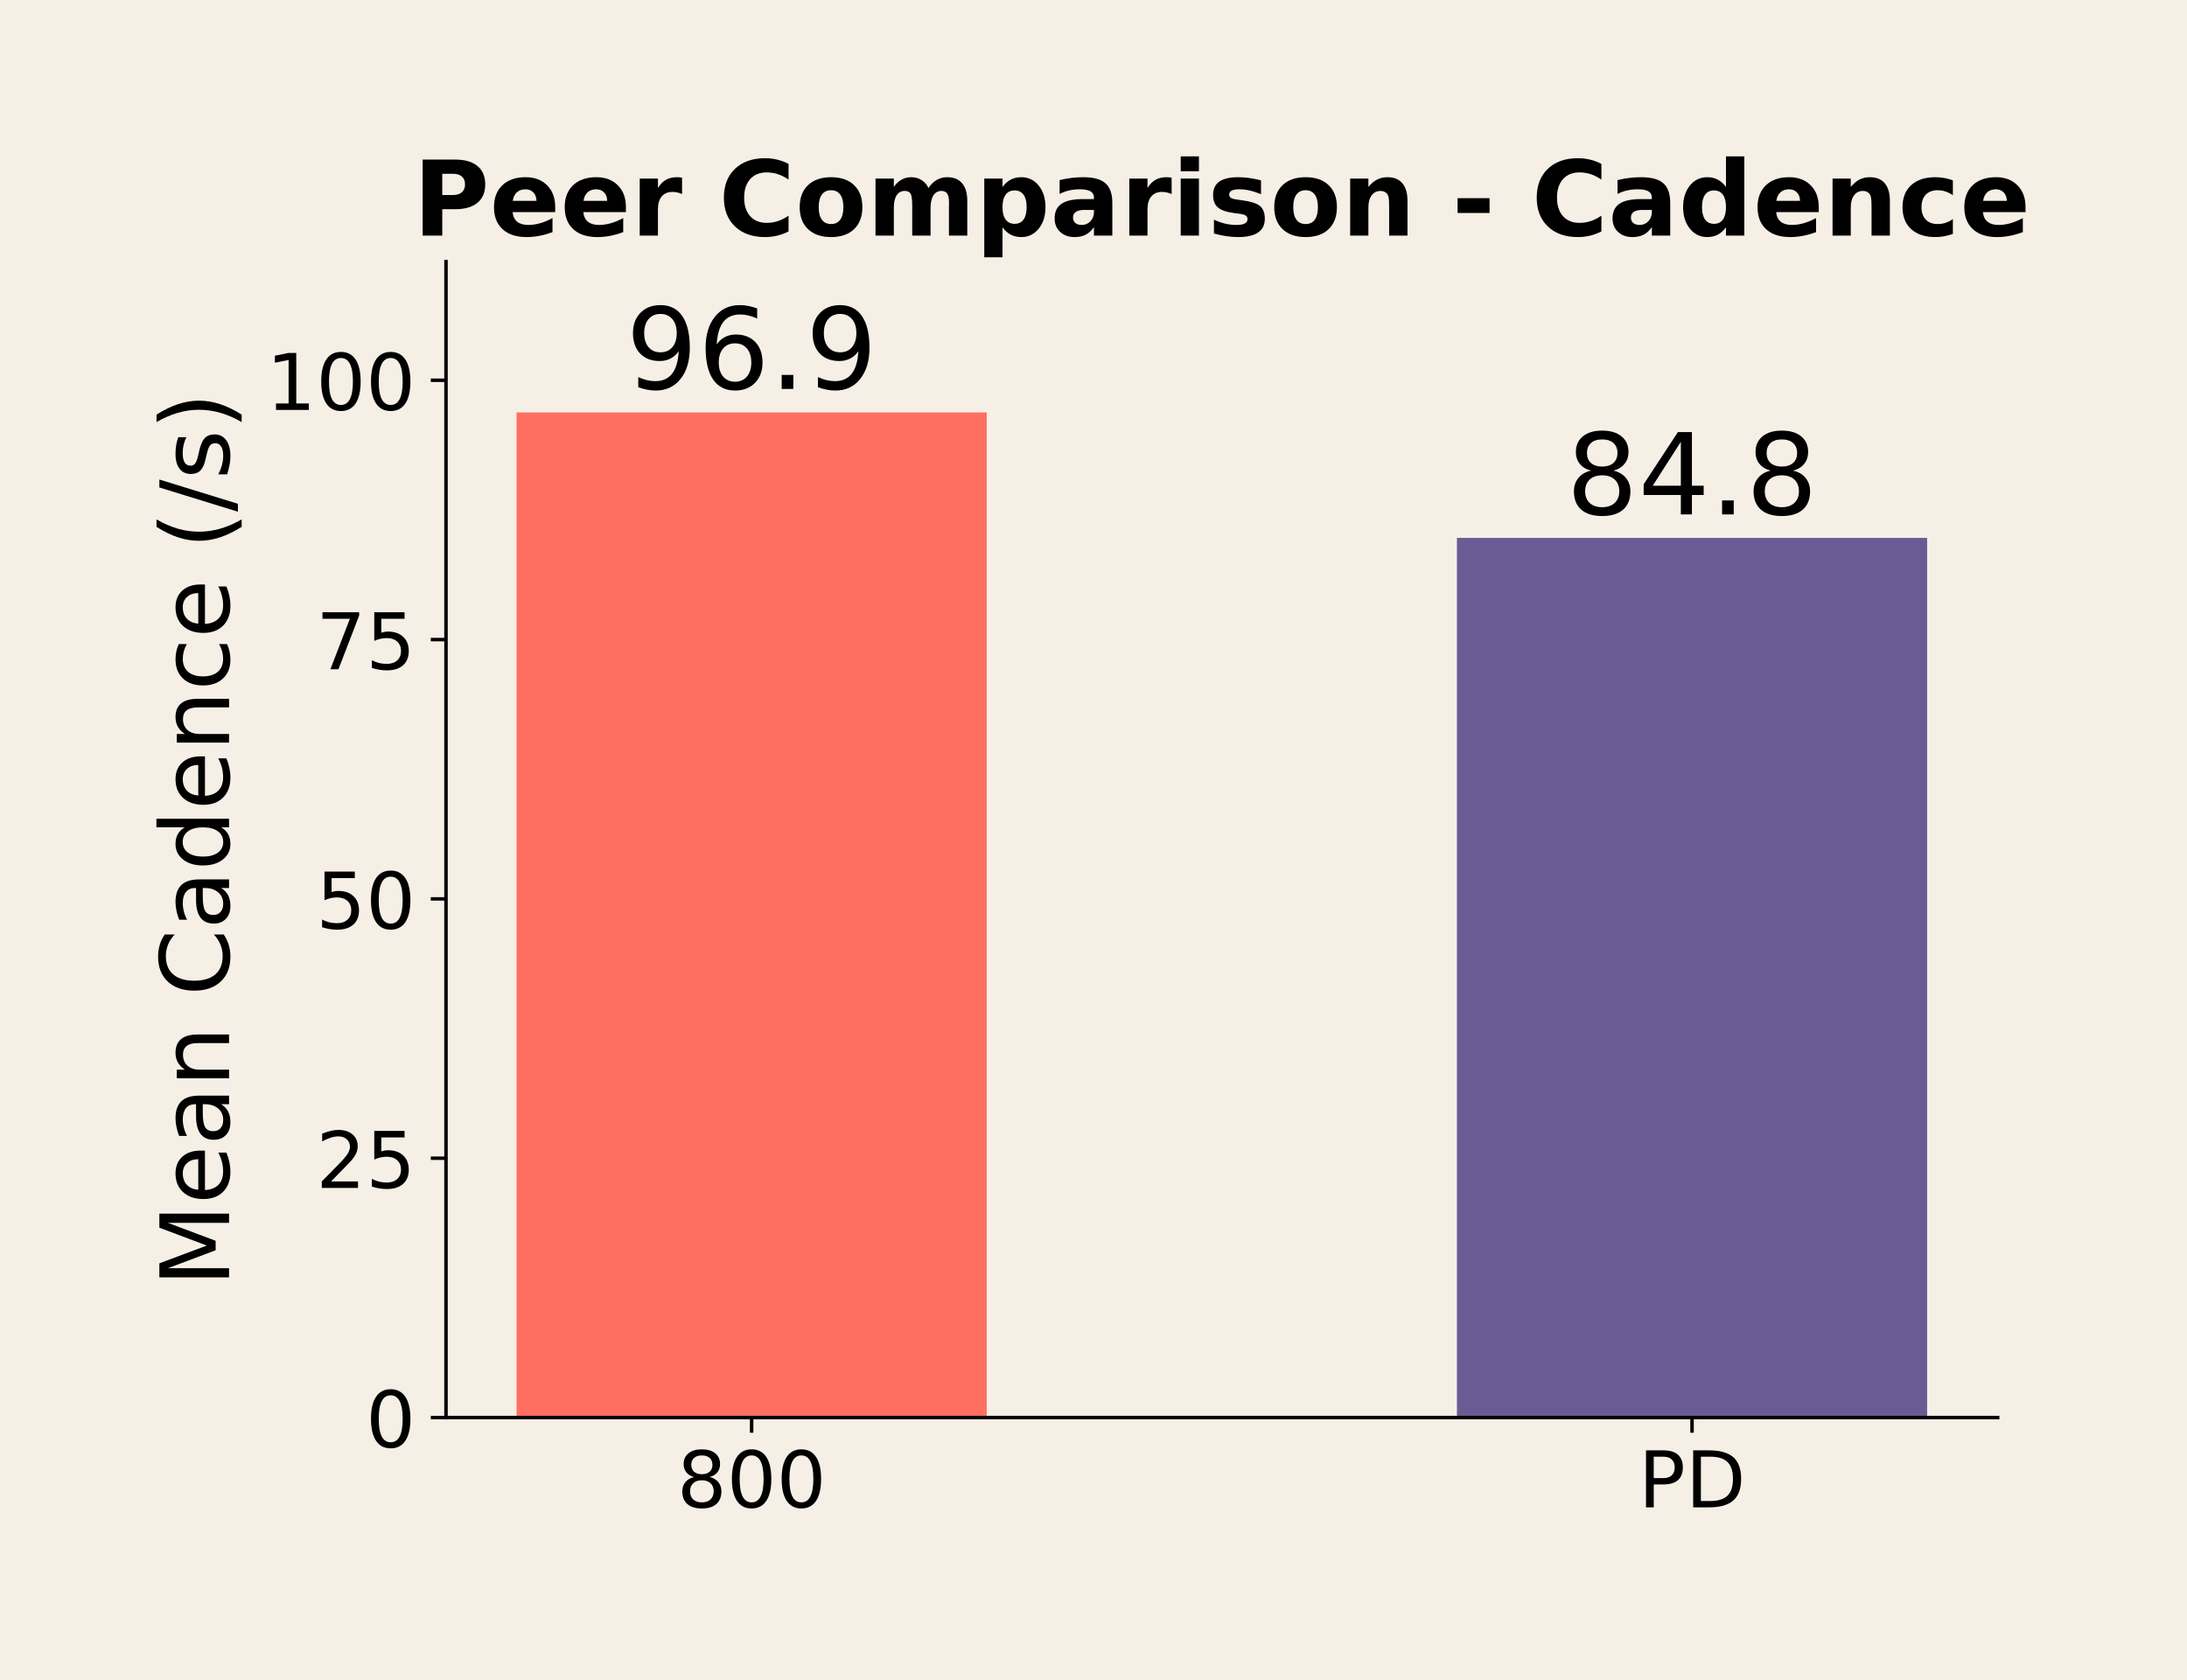
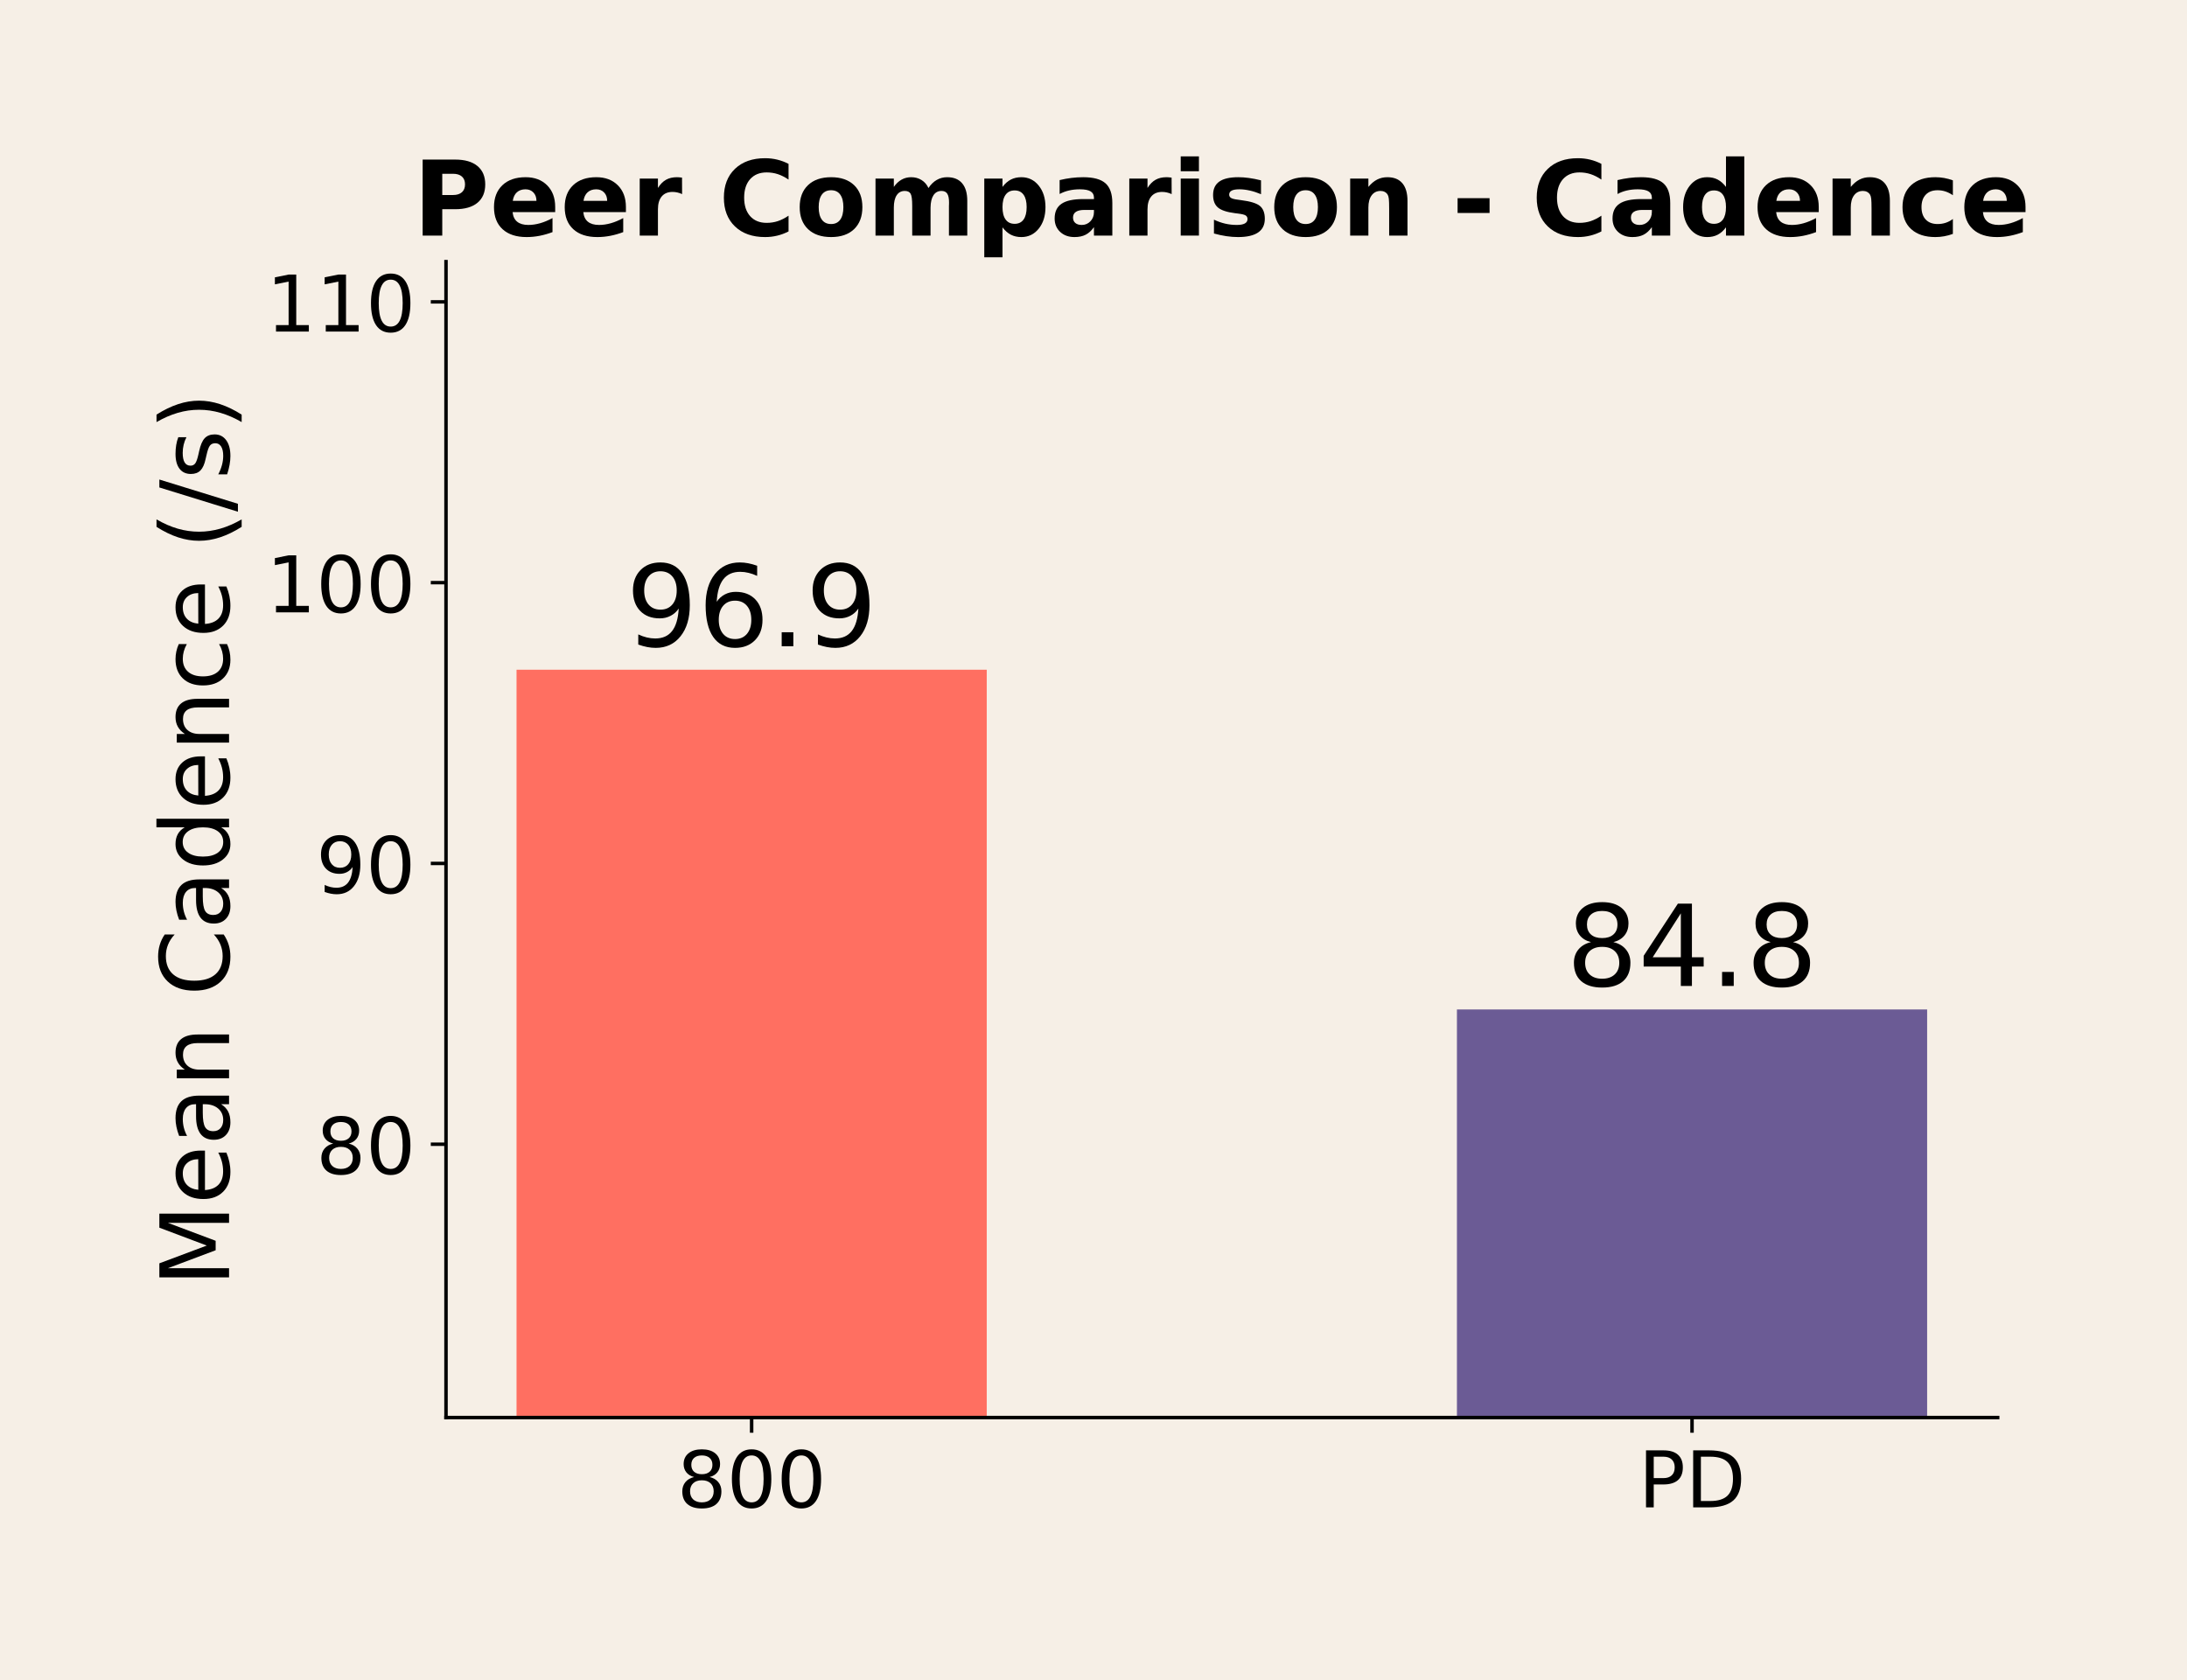
<svg xmlns="http://www.w3.org/2000/svg" xmlns:xlink="http://www.w3.org/1999/xlink" width="503.346pt" height="386.769pt" viewBox="0 0 503.346 386.769" version="1.1">
  <defs>
    <style type="text/css">*{stroke-linejoin: round; stroke-linecap: butt}</style>
  </defs>
  <g id="figure_1">
    <g id="patch_1">
      <path d="M 0 386.769  L 503.346 386.769  L 503.346 0  L 0 0  z " style="fill: #f6efe6" />
    </g>
    <g id="axes_1">
      <g id="patch_2">
        <path d="M 102.649 326.348  L 459.769 326.348  L 459.769 60.236  L 102.649 60.236  z " style="fill: #f6efe6" />
      </g>
      <g id="patch_3">
-         <path d="M 118.882 326.348  L 227.1 326.348  L 227.1 94.947  L 118.882 94.947  z " clip-path="url(#p6dced5ec60)" style="fill: #ff6f61" />
+         <path d="M 118.882 780.553  L 227.1 780.553  L 227.1 154.191  L 118.882 154.191  z " clip-path="url(#p80f342823c)" style="fill: #ff6f61" />
      </g>
      <g id="patch_4">
-         <path d="M 335.318 326.348  L 443.537 326.348  L 443.537 123.838  L 335.318 123.838  z " clip-path="url(#p6dced5ec60)" style="fill: #6b5b95" />
+         <path d="M 335.318 780.553  L 443.537 780.553  L 443.537 232.394  L 335.318 232.394  z " clip-path="url(#p80f342823c)" style="fill: #6b5b95" />
      </g>
      <g id="matplotlib.axis_1">
        <g id="xtick_1">
          <g id="line2d_1">
            <defs>
-               <path id="m9a70c8e9f4" d="M 0 0  L 0 3.5  " style="stroke: #000000; stroke-width: 0.8" />
+               <path id="m1c8f6aef37" d="M 0 0  L 0 3.5  " style="stroke: #000000; stroke-width: 0.8" />
            </defs>
            <g>
-               <use xlink:href="#m9a70c8e9f4" x="172.991" y="326.348" style="stroke: #000000; stroke-width: 0.8" />
+               <use xlink:href="#m1c8f6aef37" x="172.991" y="326.348" style="stroke: #000000; stroke-width: 0.8" />
            </g>
          </g>
          <g id="text_1">
            <g transform="translate(155.8124 347.0254) scale(0.18 -0.18)">
              <defs>
                <path id="DejaVuSans-38" d="M 2034 2216  Q 1584 2216 1326 1975  Q 1069 1734 1069 1313  Q 1069 891 1326 650  Q 1584 409 2034 409  Q 2484 409 2743 651  Q 3003 894 3003 1313  Q 3003 1734 2745 1975  Q 2488 2216 2034 2216  z M 1403 2484  Q 997 2584 770 2862  Q 544 3141 544 3541  Q 544 4100 942 4425  Q 1341 4750 2034 4750  Q 2731 4750 3128 4425  Q 3525 4100 3525 3541  Q 3525 3141 3298 2862  Q 3072 2584 2669 2484  Q 3125 2378 3379 2068  Q 3634 1759 3634 1313  Q 3634 634 3220 271  Q 2806 -91 2034 -91  Q 1263 -91 848 271  Q 434 634 434 1313  Q 434 1759 690 2068  Q 947 2378 1403 2484  z M 1172 3481  Q 1172 3119 1398 2916  Q 1625 2713 2034 2713  Q 2441 2713 2670 2916  Q 2900 3119 2900 3481  Q 2900 3844 2670 4047  Q 2441 4250 2034 4250  Q 1625 4250 1398 4047  Q 1172 3844 1172 3481  z " transform="scale(0.015625)" />
                <path id="DejaVuSans-30" d="M 2034 4250  Q 1547 4250 1301 3770  Q 1056 3291 1056 2328  Q 1056 1369 1301 889  Q 1547 409 2034 409  Q 2525 409 2770 889  Q 3016 1369 3016 2328  Q 3016 3291 2770 3770  Q 2525 4250 2034 4250  z M 2034 4750  Q 2819 4750 3233 4129  Q 3647 3509 3647 2328  Q 3647 1150 3233 529  Q 2819 -91 2034 -91  Q 1250 -91 836 529  Q 422 1150 422 2328  Q 422 3509 836 4129  Q 1250 4750 2034 4750  z " transform="scale(0.015625)" />
              </defs>
              <use xlink:href="#DejaVuSans-38" />
              <use xlink:href="#DejaVuSans-30" x="63.623" />
              <use xlink:href="#DejaVuSans-30" x="127.246" />
            </g>
          </g>
        </g>
        <g id="xtick_2">
          <g id="line2d_2">
            <g>
-               <use xlink:href="#m9a70c8e9f4" x="389.428" y="326.348" style="stroke: #000000; stroke-width: 0.8" />
+               <use xlink:href="#m1c8f6aef37" x="389.428" y="326.348" style="stroke: #000000; stroke-width: 0.8" />
            </g>
          </g>
          <g id="text_2">
            <g transform="translate(377.0708 347.0254) scale(0.18 -0.18)">
              <defs>
                <path id="DejaVuSans-50" d="M 1259 4147  L 1259 2394  L 2053 2394  Q 2494 2394 2734 2622  Q 2975 2850 2975 3272  Q 2975 3691 2734 3919  Q 2494 4147 2053 4147  L 1259 4147  z M 628 4666  L 2053 4666  Q 2838 4666 3239 4311  Q 3641 3956 3641 3272  Q 3641 2581 3239 2228  Q 2838 1875 2053 1875  L 1259 1875  L 1259 0  L 628 0  L 628 4666  z " transform="scale(0.015625)" />
                <path id="DejaVuSans-44" d="M 1259 4147  L 1259 519  L 2022 519  Q 2988 519 3436 956  Q 3884 1394 3884 2338  Q 3884 3275 3436 3711  Q 2988 4147 2022 4147  L 1259 4147  z M 628 4666  L 1925 4666  Q 3281 4666 3915 4102  Q 4550 3538 4550 2338  Q 4550 1131 3912 565  Q 3275 0 1925 0  L 628 0  L 628 4666  z " transform="scale(0.015625)" />
              </defs>
              <use xlink:href="#DejaVuSans-50" />
              <use xlink:href="#DejaVuSans-44" x="60.303" />
            </g>
          </g>
        </g>
      </g>
      <g id="matplotlib.axis_2">
        <g id="ytick_1">
          <g id="line2d_3">
            <defs>
-               <path id="mf51b1e8e4d" d="M 0 0  L -3.5 0  " style="stroke: #000000; stroke-width: 0.8" />
+               <path id="m1a713cd38f" d="M 0 0  L -3.5 0  " style="stroke: #000000; stroke-width: 0.8" />
            </defs>
            <g>
-               <use xlink:href="#mf51b1e8e4d" x="102.649" y="326.348" style="stroke: #000000; stroke-width: 0.8" />
+               <use xlink:href="#m1a713cd38f" x="102.649" y="263.422" style="stroke: #000000; stroke-width: 0.8" />
            </g>
          </g>
          <g id="text_3">
-             <g transform="translate(84.19688 333.1868) scale(0.18 -0.18)">
-               <use xlink:href="#DejaVuSans-30" />
+             <g transform="translate(72.74438 270.2603) scale(0.18 -0.18)">
+               <use xlink:href="#DejaVuSans-38" />
+               <use xlink:href="#DejaVuSans-30" x="63.623" />
            </g>
          </g>
        </g>
        <g id="ytick_2">
          <g id="line2d_4">
            <g>
-               <use xlink:href="#mf51b1e8e4d" x="102.649" y="266.646" style="stroke: #000000; stroke-width: 0.8" />
+               <use xlink:href="#m1a713cd38f" x="102.649" y="198.78" style="stroke: #000000; stroke-width: 0.8" />
            </g>
          </g>
          <g id="text_4">
-             <g transform="translate(72.74438 273.4844) scale(0.18 -0.18)">
-               <defs>
-                 <path id="DejaVuSans-32" d="M 1228 531  L 3431 531  L 3431 0  L 469 0  L 469 531  Q 828 903 1448 1529  Q 2069 2156 2228 2338  Q 2531 2678 2651 2914  Q 2772 3150 2772 3378  Q 2772 3750 2511 3984  Q 2250 4219 1831 4219  Q 1534 4219 1204 4116  Q 875 4013 500 3803  L 500 4441  Q 881 4594 1212 4672  Q 1544 4750 1819 4750  Q 2544 4750 2975 4387  Q 3406 4025 3406 3419  Q 3406 3131 3298 2873  Q 3191 2616 2906 2266  Q 2828 2175 2409 1742  Q 1991 1309 1228 531  z " transform="scale(0.015625)" />
-                 <path id="DejaVuSans-35" d="M 691 4666  L 3169 4666  L 3169 4134  L 1269 4134  L 1269 2991  Q 1406 3038 1543 3061  Q 1681 3084 1819 3084  Q 2600 3084 3056 2656  Q 3513 2228 3513 1497  Q 3513 744 3044 326  Q 2575 -91 1722 -91  Q 1428 -91 1123 -41  Q 819 9 494 109  L 494 744  Q 775 591 1075 516  Q 1375 441 1709 441  Q 2250 441 2565 725  Q 2881 1009 2881 1497  Q 2881 1984 2565 2268  Q 2250 2553 1709 2553  Q 1456 2553 1204 2497  Q 953 2441 691 2322  L 691 4666  z " transform="scale(0.015625)" />
-               </defs>
-               <use xlink:href="#DejaVuSans-32" />
-               <use xlink:href="#DejaVuSans-35" x="63.623" />
+             <g transform="translate(72.74438 205.6189) scale(0.18 -0.18)">
+               <defs>
+                 <path id="DejaVuSans-39" d="M 703 97  L 703 672  Q 941 559 1184 500  Q 1428 441 1663 441  Q 2288 441 2617 861  Q 2947 1281 2994 2138  Q 2813 1869 2534 1725  Q 2256 1581 1919 1581  Q 1219 1581 811 2004  Q 403 2428 403 3163  Q 403 3881 828 4315  Q 1253 4750 1959 4750  Q 2769 4750 3195 4129  Q 3622 3509 3622 2328  Q 3622 1225 3098 567  Q 2575 -91 1691 -91  Q 1453 -91 1209 -44  Q 966 3 703 97  z M 1959 2075  Q 2384 2075 2632 2365  Q 2881 2656 2881 3163  Q 2881 3666 2632 3958  Q 2384 4250 1959 4250  Q 1534 4250 1286 3958  Q 1038 3666 1038 3163  Q 1038 2656 1286 2365  Q 1534 2075 1959 2075  z " transform="scale(0.015625)" />
+               </defs>
+               <use xlink:href="#DejaVuSans-39" />
+               <use xlink:href="#DejaVuSans-30" x="63.623" />
            </g>
          </g>
        </g>
        <g id="ytick_3">
          <g id="line2d_5">
            <g>
-               <use xlink:href="#mf51b1e8e4d" x="102.649" y="206.943" style="stroke: #000000; stroke-width: 0.8" />
+               <use xlink:href="#m1a713cd38f" x="102.649" y="134.139" style="stroke: #000000; stroke-width: 0.8" />
            </g>
          </g>
          <g id="text_5">
-             <g transform="translate(72.74438 213.782) scale(0.18 -0.18)">
-               <use xlink:href="#DejaVuSans-35" />
-               <use xlink:href="#DejaVuSans-30" x="63.623" />
+             <g transform="translate(61.29187 140.9775) scale(0.18 -0.18)">
+               <defs>
+                 <path id="DejaVuSans-31" d="M 794 531  L 1825 531  L 1825 4091  L 703 3866  L 703 4441  L 1819 4666  L 2450 4666  L 2450 531  L 3481 531  L 3481 0  L 794 0  L 794 531  z " transform="scale(0.015625)" />
+               </defs>
+               <use xlink:href="#DejaVuSans-31" />
+               <use xlink:href="#DejaVuSans-30" x="63.623" />
+               <use xlink:href="#DejaVuSans-30" x="127.246" />
            </g>
          </g>
        </g>
        <g id="ytick_4">
          <g id="line2d_6">
            <g>
-               <use xlink:href="#mf51b1e8e4d" x="102.649" y="147.241" style="stroke: #000000; stroke-width: 0.8" />
+               <use xlink:href="#m1a713cd38f" x="102.649" y="69.497" style="stroke: #000000; stroke-width: 0.8" />
            </g>
          </g>
          <g id="text_6">
-             <g transform="translate(72.74438 154.0796) scale(0.18 -0.18)">
-               <defs>
-                 <path id="DejaVuSans-37" d="M 525 4666  L 3525 4666  L 3525 4397  L 1831 0  L 1172 0  L 2766 4134  L 525 4134  L 525 4666  z " transform="scale(0.015625)" />
-               </defs>
-               <use xlink:href="#DejaVuSans-37" />
-               <use xlink:href="#DejaVuSans-35" x="63.623" />
-             </g>
-           </g>
-         </g>
-         <g id="ytick_5">
-           <g id="line2d_7">
-             <g>
-               <use xlink:href="#mf51b1e8e4d" x="102.649" y="87.539" style="stroke: #000000; stroke-width: 0.8" />
-             </g>
-           </g>
-           <g id="text_7">
-             <g transform="translate(61.29187 94.37725) scale(0.18 -0.18)">
-               <defs>
-                 <path id="DejaVuSans-31" d="M 794 531  L 1825 531  L 1825 4091  L 703 3866  L 703 4441  L 1819 4666  L 2450 4666  L 2450 531  L 3481 531  L 3481 0  L 794 0  L 794 531  z " transform="scale(0.015625)" />
-               </defs>
+             <g transform="translate(61.29187 76.33607) scale(0.18 -0.18)">
              <use xlink:href="#DejaVuSans-31" />
-               <use xlink:href="#DejaVuSans-30" x="63.623" />
+               <use xlink:href="#DejaVuSans-31" x="63.623" />
              <use xlink:href="#DejaVuSans-30" x="127.246" />
            </g>
          </g>
        </g>
-         <g id="text_8">
+         <g id="text_7">
          <g transform="translate(52.71656 296.2368) rotate(-90) scale(0.22 -0.22)">
            <defs>
              <path id="DejaVuSans-4d" d="M 628 4666  L 1569 4666  L 2759 1491  L 3956 4666  L 4897 4666  L 4897 0  L 4281 0  L 4281 4097  L 3078 897  L 2444 897  L 1241 4097  L 1241 0  L 628 0  L 628 4666  z " transform="scale(0.015625)" />
              <path id="DejaVuSans-65" d="M 3597 1894  L 3597 1613  L 953 1613  Q 991 1019 1311 708  Q 1631 397 2203 397  Q 2534 397 2845 478  Q 3156 559 3463 722  L 3463 178  Q 3153 47 2828 -22  Q 2503 -91 2169 -91  Q 1331 -91 842 396  Q 353 884 353 1716  Q 353 2575 817 3079  Q 1281 3584 2069 3584  Q 2775 3584 3186 3129  Q 3597 2675 3597 1894  z M 3022 2063  Q 3016 2534 2758 2815  Q 2500 3097 2075 3097  Q 1594 3097 1305 2825  Q 1016 2553 972 2059  L 3022 2063  z " transform="scale(0.015625)" />
              <path id="DejaVuSans-61" d="M 2194 1759  Q 1497 1759 1228 1600  Q 959 1441 959 1056  Q 959 750 1161 570  Q 1363 391 1709 391  Q 2188 391 2477 730  Q 2766 1069 2766 1631  L 2766 1759  L 2194 1759  z M 3341 1997  L 3341 0  L 2766 0  L 2766 531  Q 2569 213 2275 61  Q 1981 -91 1556 -91  Q 1019 -91 701 211  Q 384 513 384 1019  Q 384 1609 779 1909  Q 1175 2209 1959 2209  L 2766 2209  L 2766 2266  Q 2766 2663 2505 2880  Q 2244 3097 1772 3097  Q 1472 3097 1187 3025  Q 903 2953 641 2809  L 641 3341  Q 956 3463 1253 3523  Q 1550 3584 1831 3584  Q 2591 3584 2966 3190  Q 3341 2797 3341 1997  z " transform="scale(0.015625)" />
              <path id="DejaVuSans-6e" d="M 3513 2113  L 3513 0  L 2938 0  L 2938 2094  Q 2938 2591 2744 2837  Q 2550 3084 2163 3084  Q 1697 3084 1428 2787  Q 1159 2491 1159 1978  L 1159 0  L 581 0  L 581 3500  L 1159 3500  L 1159 2956  Q 1366 3272 1645 3428  Q 1925 3584 2291 3584  Q 2894 3584 3203 3211  Q 3513 2838 3513 2113  z " transform="scale(0.015625)" />
              <path id="DejaVuSans-20" transform="scale(0.015625)" />
              <path id="DejaVuSans-43" d="M 4122 4306  L 4122 3641  Q 3803 3938 3442 4084  Q 3081 4231 2675 4231  Q 1875 4231 1450 3742  Q 1025 3253 1025 2328  Q 1025 1406 1450 917  Q 1875 428 2675 428  Q 3081 428 3442 575  Q 3803 722 4122 1019  L 4122 359  Q 3791 134 3420 21  Q 3050 -91 2638 -91  Q 1578 -91 968 557  Q 359 1206 359 2328  Q 359 3453 968 4101  Q 1578 4750 2638 4750  Q 3056 4750 3426 4639  Q 3797 4528 4122 4306  z " transform="scale(0.015625)" />
              <path id="DejaVuSans-64" d="M 2906 2969  L 2906 4863  L 3481 4863  L 3481 0  L 2906 0  L 2906 525  Q 2725 213 2448 61  Q 2172 -91 1784 -91  Q 1150 -91 751 415  Q 353 922 353 1747  Q 353 2572 751 3078  Q 1150 3584 1784 3584  Q 2172 3584 2448 3432  Q 2725 3281 2906 2969  z M 947 1747  Q 947 1113 1208 752  Q 1469 391 1925 391  Q 2381 391 2643 752  Q 2906 1113 2906 1747  Q 2906 2381 2643 2742  Q 2381 3103 1925 3103  Q 1469 3103 1208 2742  Q 947 2381 947 1747  z " transform="scale(0.015625)" />
              <path id="DejaVuSans-63" d="M 3122 3366  L 3122 2828  Q 2878 2963 2633 3030  Q 2388 3097 2138 3097  Q 1578 3097 1268 2742  Q 959 2388 959 1747  Q 959 1106 1268 751  Q 1578 397 2138 397  Q 2388 397 2633 464  Q 2878 531 3122 666  L 3122 134  Q 2881 22 2623 -34  Q 2366 -91 2075 -91  Q 1284 -91 818 406  Q 353 903 353 1747  Q 353 2603 823 3093  Q 1294 3584 2113 3584  Q 2378 3584 2631 3529  Q 2884 3475 3122 3366  z " transform="scale(0.015625)" />
              <path id="DejaVuSans-28" d="M 1984 4856  Q 1566 4138 1362 3434  Q 1159 2731 1159 2009  Q 1159 1288 1364 580  Q 1569 -128 1984 -844  L 1484 -844  Q 1016 -109 783 600  Q 550 1309 550 2009  Q 550 2706 781 3412  Q 1013 4119 1484 4856  L 1984 4856  z " transform="scale(0.015625)" />
              <path id="DejaVuSans-2f" d="M 1625 4666  L 2156 4666  L 531 -594  L 0 -594  L 1625 4666  z " transform="scale(0.015625)" />
              <path id="DejaVuSans-73" d="M 2834 3397  L 2834 2853  Q 2591 2978 2328 3040  Q 2066 3103 1784 3103  Q 1356 3103 1142 2972  Q 928 2841 928 2578  Q 928 2378 1081 2264  Q 1234 2150 1697 2047  L 1894 2003  Q 2506 1872 2764 1633  Q 3022 1394 3022 966  Q 3022 478 2636 193  Q 2250 -91 1575 -91  Q 1294 -91 989 -36  Q 684 19 347 128  L 347 722  Q 666 556 975 473  Q 1284 391 1588 391  Q 1994 391 2212 530  Q 2431 669 2431 922  Q 2431 1156 2273 1281  Q 2116 1406 1581 1522  L 1381 1569  Q 847 1681 609 1914  Q 372 2147 372 2553  Q 372 3047 722 3315  Q 1072 3584 1716 3584  Q 2034 3584 2315 3537  Q 2597 3491 2834 3397  z " transform="scale(0.015625)" />
              <path id="DejaVuSans-29" d="M 513 4856  L 1013 4856  Q 1481 4119 1714 3412  Q 1947 2706 1947 2009  Q 1947 1309 1714 600  Q 1481 -109 1013 -844  L 513 -844  Q 928 -128 1133 580  Q 1338 1288 1338 2009  Q 1338 2731 1133 3434  Q 928 4138 513 4856  z " transform="scale(0.015625)" />
            </defs>
            <use xlink:href="#DejaVuSans-4d" />
            <use xlink:href="#DejaVuSans-65" x="86.279" />
            <use xlink:href="#DejaVuSans-61" x="147.803" />
            <use xlink:href="#DejaVuSans-6e" x="209.082" />
            <use xlink:href="#DejaVuSans-20" x="272.461" />
            <use xlink:href="#DejaVuSans-43" x="304.248" />
            <use xlink:href="#DejaVuSans-61" x="374.072" />
            <use xlink:href="#DejaVuSans-64" x="435.352" />
            <use xlink:href="#DejaVuSans-65" x="498.828" />
            <use xlink:href="#DejaVuSans-6e" x="560.352" />
            <use xlink:href="#DejaVuSans-63" x="623.73" />
            <use xlink:href="#DejaVuSans-65" x="678.711" />
            <use xlink:href="#DejaVuSans-20" x="740.234" />
            <use xlink:href="#DejaVuSans-28" x="772.021" />
            <use xlink:href="#DejaVuSans-2f" x="811.035" />
            <use xlink:href="#DejaVuSans-73" x="844.727" />
            <use xlink:href="#DejaVuSans-29" x="896.826" />
          </g>
        </g>
      </g>
      <g id="patch_5">
        <path d="M 102.649 326.348  L 102.649 60.236  " style="fill: none; stroke: #000000; stroke-width: 0.8; stroke-linejoin: miter; stroke-linecap: square" />
      </g>
      <g id="patch_6">
        <path d="M 102.649 326.348  L 459.769 326.348  " style="fill: none; stroke: #000000; stroke-width: 0.8; stroke-linejoin: miter; stroke-linecap: square" />
      </g>
-       <g id="text_9">
-         <g transform="translate(144.0459 89.53932) scale(0.26 -0.26)">
+       <g id="text_8">
+         <g transform="translate(144.0459 148.7834) scale(0.26 -0.26)">
          <defs>
-             <path id="DejaVuSans-39" d="M 703 97  L 703 672  Q 941 559 1184 500  Q 1428 441 1663 441  Q 2288 441 2617 861  Q 2947 1281 2994 2138  Q 2813 1869 2534 1725  Q 2256 1581 1919 1581  Q 1219 1581 811 2004  Q 403 2428 403 3163  Q 403 3881 828 4315  Q 1253 4750 1959 4750  Q 2769 4750 3195 4129  Q 3622 3509 3622 2328  Q 3622 1225 3098 567  Q 2575 -91 1691 -91  Q 1453 -91 1209 -44  Q 966 3 703 97  z M 1959 2075  Q 2384 2075 2632 2365  Q 2881 2656 2881 3163  Q 2881 3666 2632 3958  Q 2384 4250 1959 4250  Q 1534 4250 1286 3958  Q 1038 3666 1038 3163  Q 1038 2656 1286 2365  Q 1534 2075 1959 2075  z " transform="scale(0.015625)" />
            <path id="DejaVuSans-36" d="M 2113 2584  Q 1688 2584 1439 2293  Q 1191 2003 1191 1497  Q 1191 994 1439 701  Q 1688 409 2113 409  Q 2538 409 2786 701  Q 3034 994 3034 1497  Q 3034 2003 2786 2293  Q 2538 2584 2113 2584  z M 3366 4563  L 3366 3988  Q 3128 4100 2886 4159  Q 2644 4219 2406 4219  Q 1781 4219 1451 3797  Q 1122 3375 1075 2522  Q 1259 2794 1537 2939  Q 1816 3084 2150 3084  Q 2853 3084 3261 2657  Q 3669 2231 3669 1497  Q 3669 778 3244 343  Q 2819 -91 2113 -91  Q 1303 -91 875 529  Q 447 1150 447 2328  Q 447 3434 972 4092  Q 1497 4750 2381 4750  Q 2619 4750 2861 4703  Q 3103 4656 3366 4563  z " transform="scale(0.015625)" />
            <path id="DejaVuSans-2e" d="M 684 794  L 1344 794  L 1344 0  L 684 0  L 684 794  z " transform="scale(0.015625)" />
          </defs>
          <use xlink:href="#DejaVuSans-39" />
          <use xlink:href="#DejaVuSans-36" x="63.623" />
          <use xlink:href="#DejaVuSans-2e" x="127.246" />
          <use xlink:href="#DejaVuSans-39" x="159.033" />
        </g>
      </g>
-       <g id="text_10">
-         <g transform="translate(360.4822 118.4305) scale(0.26 -0.26)">
+       <g id="text_9">
+         <g transform="translate(360.4822 226.9867) scale(0.26 -0.26)">
          <defs>
            <path id="DejaVuSans-34" d="M 2419 4116  L 825 1625  L 2419 1625  L 2419 4116  z M 2253 4666  L 3047 4666  L 3047 1625  L 3713 1625  L 3713 1100  L 3047 1100  L 3047 0  L 2419 0  L 2419 1100  L 313 1100  L 313 1709  L 2253 4666  z " transform="scale(0.015625)" />
          </defs>
          <use xlink:href="#DejaVuSans-38" />
          <use xlink:href="#DejaVuSans-34" x="63.623" />
          <use xlink:href="#DejaVuSans-2e" x="127.246" />
          <use xlink:href="#DejaVuSans-38" x="159.033" />
        </g>
      </g>
-       <g id="text_11">
+       <g id="text_10">
        <g transform="translate(95.0725 54.23625) scale(0.24 -0.24)">
          <defs>
            <path id="DejaVuSans-Bold-50" d="M 588 4666  L 2584 4666  Q 3475 4666 3951 4270  Q 4428 3875 4428 3144  Q 4428 2409 3951 2014  Q 3475 1619 2584 1619  L 1791 1619  L 1791 0  L 588 0  L 588 4666  z M 1791 3794  L 1791 2491  L 2456 2491  Q 2806 2491 2997 2661  Q 3188 2831 3188 3144  Q 3188 3456 2997 3625  Q 2806 3794 2456 3794  L 1791 3794  z " transform="scale(0.015625)" />
            <path id="DejaVuSans-Bold-65" d="M 4031 1759  L 4031 1441  L 1416 1441  Q 1456 1047 1700 850  Q 1944 653 2381 653  Q 2734 653 3104 758  Q 3475 863 3866 1075  L 3866 213  Q 3469 63 3072 -14  Q 2675 -91 2278 -91  Q 1328 -91 801 392  Q 275 875 275 1747  Q 275 2603 792 3093  Q 1309 3584 2216 3584  Q 3041 3584 3536 3087  Q 4031 2591 4031 1759  z M 2881 2131  Q 2881 2450 2695 2645  Q 2509 2841 2209 2841  Q 1884 2841 1681 2658  Q 1478 2475 1428 2131  L 2881 2131  z " transform="scale(0.015625)" />
            <path id="DejaVuSans-Bold-72" d="M 3138 2547  Q 2991 2616 2845 2648  Q 2700 2681 2553 2681  Q 2122 2681 1889 2404  Q 1656 2128 1656 1613  L 1656 0  L 538 0  L 538 3500  L 1656 3500  L 1656 2925  Q 1872 3269 2151 3426  Q 2431 3584 2822 3584  Q 2878 3584 2943 3579  Q 3009 3575 3134 3559  L 3138 2547  z " transform="scale(0.015625)" />
            <path id="DejaVuSans-Bold-20" transform="scale(0.015625)" />
            <path id="DejaVuSans-Bold-43" d="M 4288 256  Q 3956 84 3597 -3  Q 3238 -91 2847 -91  Q 1681 -91 1000 561  Q 319 1213 319 2328  Q 319 3447 1000 4098  Q 1681 4750 2847 4750  Q 3238 4750 3597 4662  Q 3956 4575 4288 4403  L 4288 3438  Q 3953 3666 3628 3772  Q 3303 3878 2944 3878  Q 2300 3878 1931 3465  Q 1563 3053 1563 2328  Q 1563 1606 1931 1193  Q 2300 781 2944 781  Q 3303 781 3628 887  Q 3953 994 4288 1222  L 4288 256  z " transform="scale(0.015625)" />
            <path id="DejaVuSans-Bold-6f" d="M 2203 2784  Q 1831 2784 1636 2517  Q 1441 2250 1441 1747  Q 1441 1244 1636 976  Q 1831 709 2203 709  Q 2569 709 2762 976  Q 2956 1244 2956 1747  Q 2956 2250 2762 2517  Q 2569 2784 2203 2784  z M 2203 3584  Q 3106 3584 3614 3096  Q 4122 2609 4122 1747  Q 4122 884 3614 396  Q 3106 -91 2203 -91  Q 1297 -91 786 396  Q 275 884 275 1747  Q 275 2609 786 3096  Q 1297 3584 2203 3584  z " transform="scale(0.015625)" />
            <path id="DejaVuSans-Bold-6d" d="M 3781 2919  Q 3994 3244 4286 3414  Q 4578 3584 4928 3584  Q 5531 3584 5847 3212  Q 6163 2841 6163 2131  L 6163 0  L 5038 0  L 5038 1825  Q 5041 1866 5042 1909  Q 5044 1953 5044 2034  Q 5044 2406 4934 2573  Q 4825 2741 4581 2741  Q 4263 2741 4089 2478  Q 3916 2216 3909 1719  L 3909 0  L 2784 0  L 2784 1825  Q 2784 2406 2684 2573  Q 2584 2741 2328 2741  Q 2006 2741 1831 2477  Q 1656 2213 1656 1722  L 1656 0  L 531 0  L 531 3500  L 1656 3500  L 1656 2988  Q 1863 3284 2130 3434  Q 2397 3584 2719 3584  Q 3081 3584 3359 3409  Q 3638 3234 3781 2919  z " transform="scale(0.015625)" />
            <path id="DejaVuSans-Bold-70" d="M 1656 506  L 1656 -1331  L 538 -1331  L 538 3500  L 1656 3500  L 1656 2988  Q 1888 3294 2169 3439  Q 2450 3584 2816 3584  Q 3463 3584 3878 3070  Q 4294 2556 4294 1747  Q 4294 938 3878 423  Q 3463 -91 2816 -91  Q 2450 -91 2169 54  Q 1888 200 1656 506  z M 2400 2772  Q 2041 2772 1848 2508  Q 1656 2244 1656 1747  Q 1656 1250 1848 986  Q 2041 722 2400 722  Q 2759 722 2948 984  Q 3138 1247 3138 1747  Q 3138 2247 2948 2509  Q 2759 2772 2400 2772  z " transform="scale(0.015625)" />
            <path id="DejaVuSans-Bold-61" d="M 2106 1575  Q 1756 1575 1579 1456  Q 1403 1338 1403 1106  Q 1403 894 1545 773  Q 1688 653 1941 653  Q 2256 653 2472 879  Q 2688 1106 2688 1447  L 2688 1575  L 2106 1575  z M 3816 1997  L 3816 0  L 2688 0  L 2688 519  Q 2463 200 2181 54  Q 1900 -91 1497 -91  Q 953 -91 614 226  Q 275 544 275 1050  Q 275 1666 698 1953  Q 1122 2241 2028 2241  L 2688 2241  L 2688 2328  Q 2688 2594 2478 2717  Q 2269 2841 1825 2841  Q 1466 2841 1156 2769  Q 847 2697 581 2553  L 581 3406  Q 941 3494 1303 3539  Q 1666 3584 2028 3584  Q 2975 3584 3395 3211  Q 3816 2838 3816 1997  z " transform="scale(0.015625)" />
            <path id="DejaVuSans-Bold-69" d="M 538 3500  L 1656 3500  L 1656 0  L 538 0  L 538 3500  z M 538 4863  L 1656 4863  L 1656 3950  L 538 3950  L 538 4863  z " transform="scale(0.015625)" />
            <path id="DejaVuSans-Bold-73" d="M 3272 3391  L 3272 2541  Q 2913 2691 2578 2766  Q 2244 2841 1947 2841  Q 1628 2841 1473 2761  Q 1319 2681 1319 2516  Q 1319 2381 1436 2309  Q 1553 2238 1856 2203  L 2053 2175  Q 2913 2066 3209 1816  Q 3506 1566 3506 1031  Q 3506 472 3093 190  Q 2681 -91 1863 -91  Q 1516 -91 1145 -36  Q 775 19 384 128  L 384 978  Q 719 816 1070 734  Q 1422 653 1784 653  Q 2113 653 2278 743  Q 2444 834 2444 1013  Q 2444 1163 2330 1236  Q 2216 1309 1875 1350  L 1678 1375  Q 931 1469 631 1722  Q 331 1975 331 2491  Q 331 3047 712 3315  Q 1094 3584 1881 3584  Q 2191 3584 2531 3537  Q 2872 3491 3272 3391  z " transform="scale(0.015625)" />
            <path id="DejaVuSans-Bold-6e" d="M 4056 2131  L 4056 0  L 2931 0  L 2931 347  L 2931 1631  Q 2931 2084 2911 2256  Q 2891 2428 2841 2509  Q 2775 2619 2662 2680  Q 2550 2741 2406 2741  Q 2056 2741 1856 2470  Q 1656 2200 1656 1722  L 1656 0  L 538 0  L 538 3500  L 1656 3500  L 1656 2988  Q 1909 3294 2193 3439  Q 2478 3584 2822 3584  Q 3428 3584 3742 3212  Q 4056 2841 4056 2131  z " transform="scale(0.015625)" />
            <path id="DejaVuSans-Bold-2d" d="M 347 2297  L 2309 2297  L 2309 1388  L 347 1388  L 347 2297  z " transform="scale(0.015625)" />
            <path id="DejaVuSans-Bold-64" d="M 2919 2988  L 2919 4863  L 4044 4863  L 4044 0  L 2919 0  L 2919 506  Q 2688 197 2409 53  Q 2131 -91 1766 -91  Q 1119 -91 703 423  Q 288 938 288 1747  Q 288 2556 703 3070  Q 1119 3584 1766 3584  Q 2128 3584 2408 3439  Q 2688 3294 2919 2988  z M 2181 722  Q 2541 722 2730 984  Q 2919 1247 2919 1747  Q 2919 2247 2730 2509  Q 2541 2772 2181 2772  Q 1825 2772 1636 2509  Q 1447 2247 1447 1747  Q 1447 1247 1636 984  Q 1825 722 2181 722  z " transform="scale(0.015625)" />
            <path id="DejaVuSans-Bold-63" d="M 3366 3391  L 3366 2478  Q 3138 2634 2908 2709  Q 2678 2784 2431 2784  Q 1963 2784 1702 2511  Q 1441 2238 1441 1747  Q 1441 1256 1702 982  Q 1963 709 2431 709  Q 2694 709 2930 787  Q 3166 866 3366 1019  L 3366 103  Q 3103 6 2833 -42  Q 2563 -91 2291 -91  Q 1344 -91 809 395  Q 275 881 275 1747  Q 275 2613 809 3098  Q 1344 3584 2291 3584  Q 2566 3584 2833 3536  Q 3100 3488 3366 3391  z " transform="scale(0.015625)" />
          </defs>
          <use xlink:href="#DejaVuSans-Bold-50" />
          <use xlink:href="#DejaVuSans-Bold-65" x="73.291" />
          <use xlink:href="#DejaVuSans-Bold-65" x="141.113" />
          <use xlink:href="#DejaVuSans-Bold-72" x="208.936" />
          <use xlink:href="#DejaVuSans-Bold-20" x="258.252" />
          <use xlink:href="#DejaVuSans-Bold-43" x="293.066" />
          <use xlink:href="#DejaVuSans-Bold-6f" x="366.455" />
          <use xlink:href="#DejaVuSans-Bold-6d" x="435.156" />
          <use xlink:href="#DejaVuSans-Bold-70" x="539.355" />
          <use xlink:href="#DejaVuSans-Bold-61" x="610.938" />
          <use xlink:href="#DejaVuSans-Bold-72" x="678.418" />
          <use xlink:href="#DejaVuSans-Bold-69" x="727.734" />
          <use xlink:href="#DejaVuSans-Bold-73" x="762.012" />
          <use xlink:href="#DejaVuSans-Bold-6f" x="821.533" />
          <use xlink:href="#DejaVuSans-Bold-6e" x="890.234" />
          <use xlink:href="#DejaVuSans-Bold-20" x="961.426" />
          <use xlink:href="#DejaVuSans-Bold-2d" x="996.24" />
          <use xlink:href="#DejaVuSans-Bold-20" x="1037.744" />
          <use xlink:href="#DejaVuSans-Bold-43" x="1072.559" />
          <use xlink:href="#DejaVuSans-Bold-61" x="1145.947" />
          <use xlink:href="#DejaVuSans-Bold-64" x="1213.428" />
          <use xlink:href="#DejaVuSans-Bold-65" x="1285.01" />
          <use xlink:href="#DejaVuSans-Bold-6e" x="1352.832" />
          <use xlink:href="#DejaVuSans-Bold-63" x="1424.023" />
          <use xlink:href="#DejaVuSans-Bold-65" x="1483.301" />
        </g>
      </g>
    </g>
  </g>
  <defs>
-     <clipPath id="p6dced5ec60">
+     <clipPath id="p80f342823c">
      <rect x="102.649" y="60.236" width="357.12" height="266.112" />
    </clipPath>
  </defs>
</svg>
